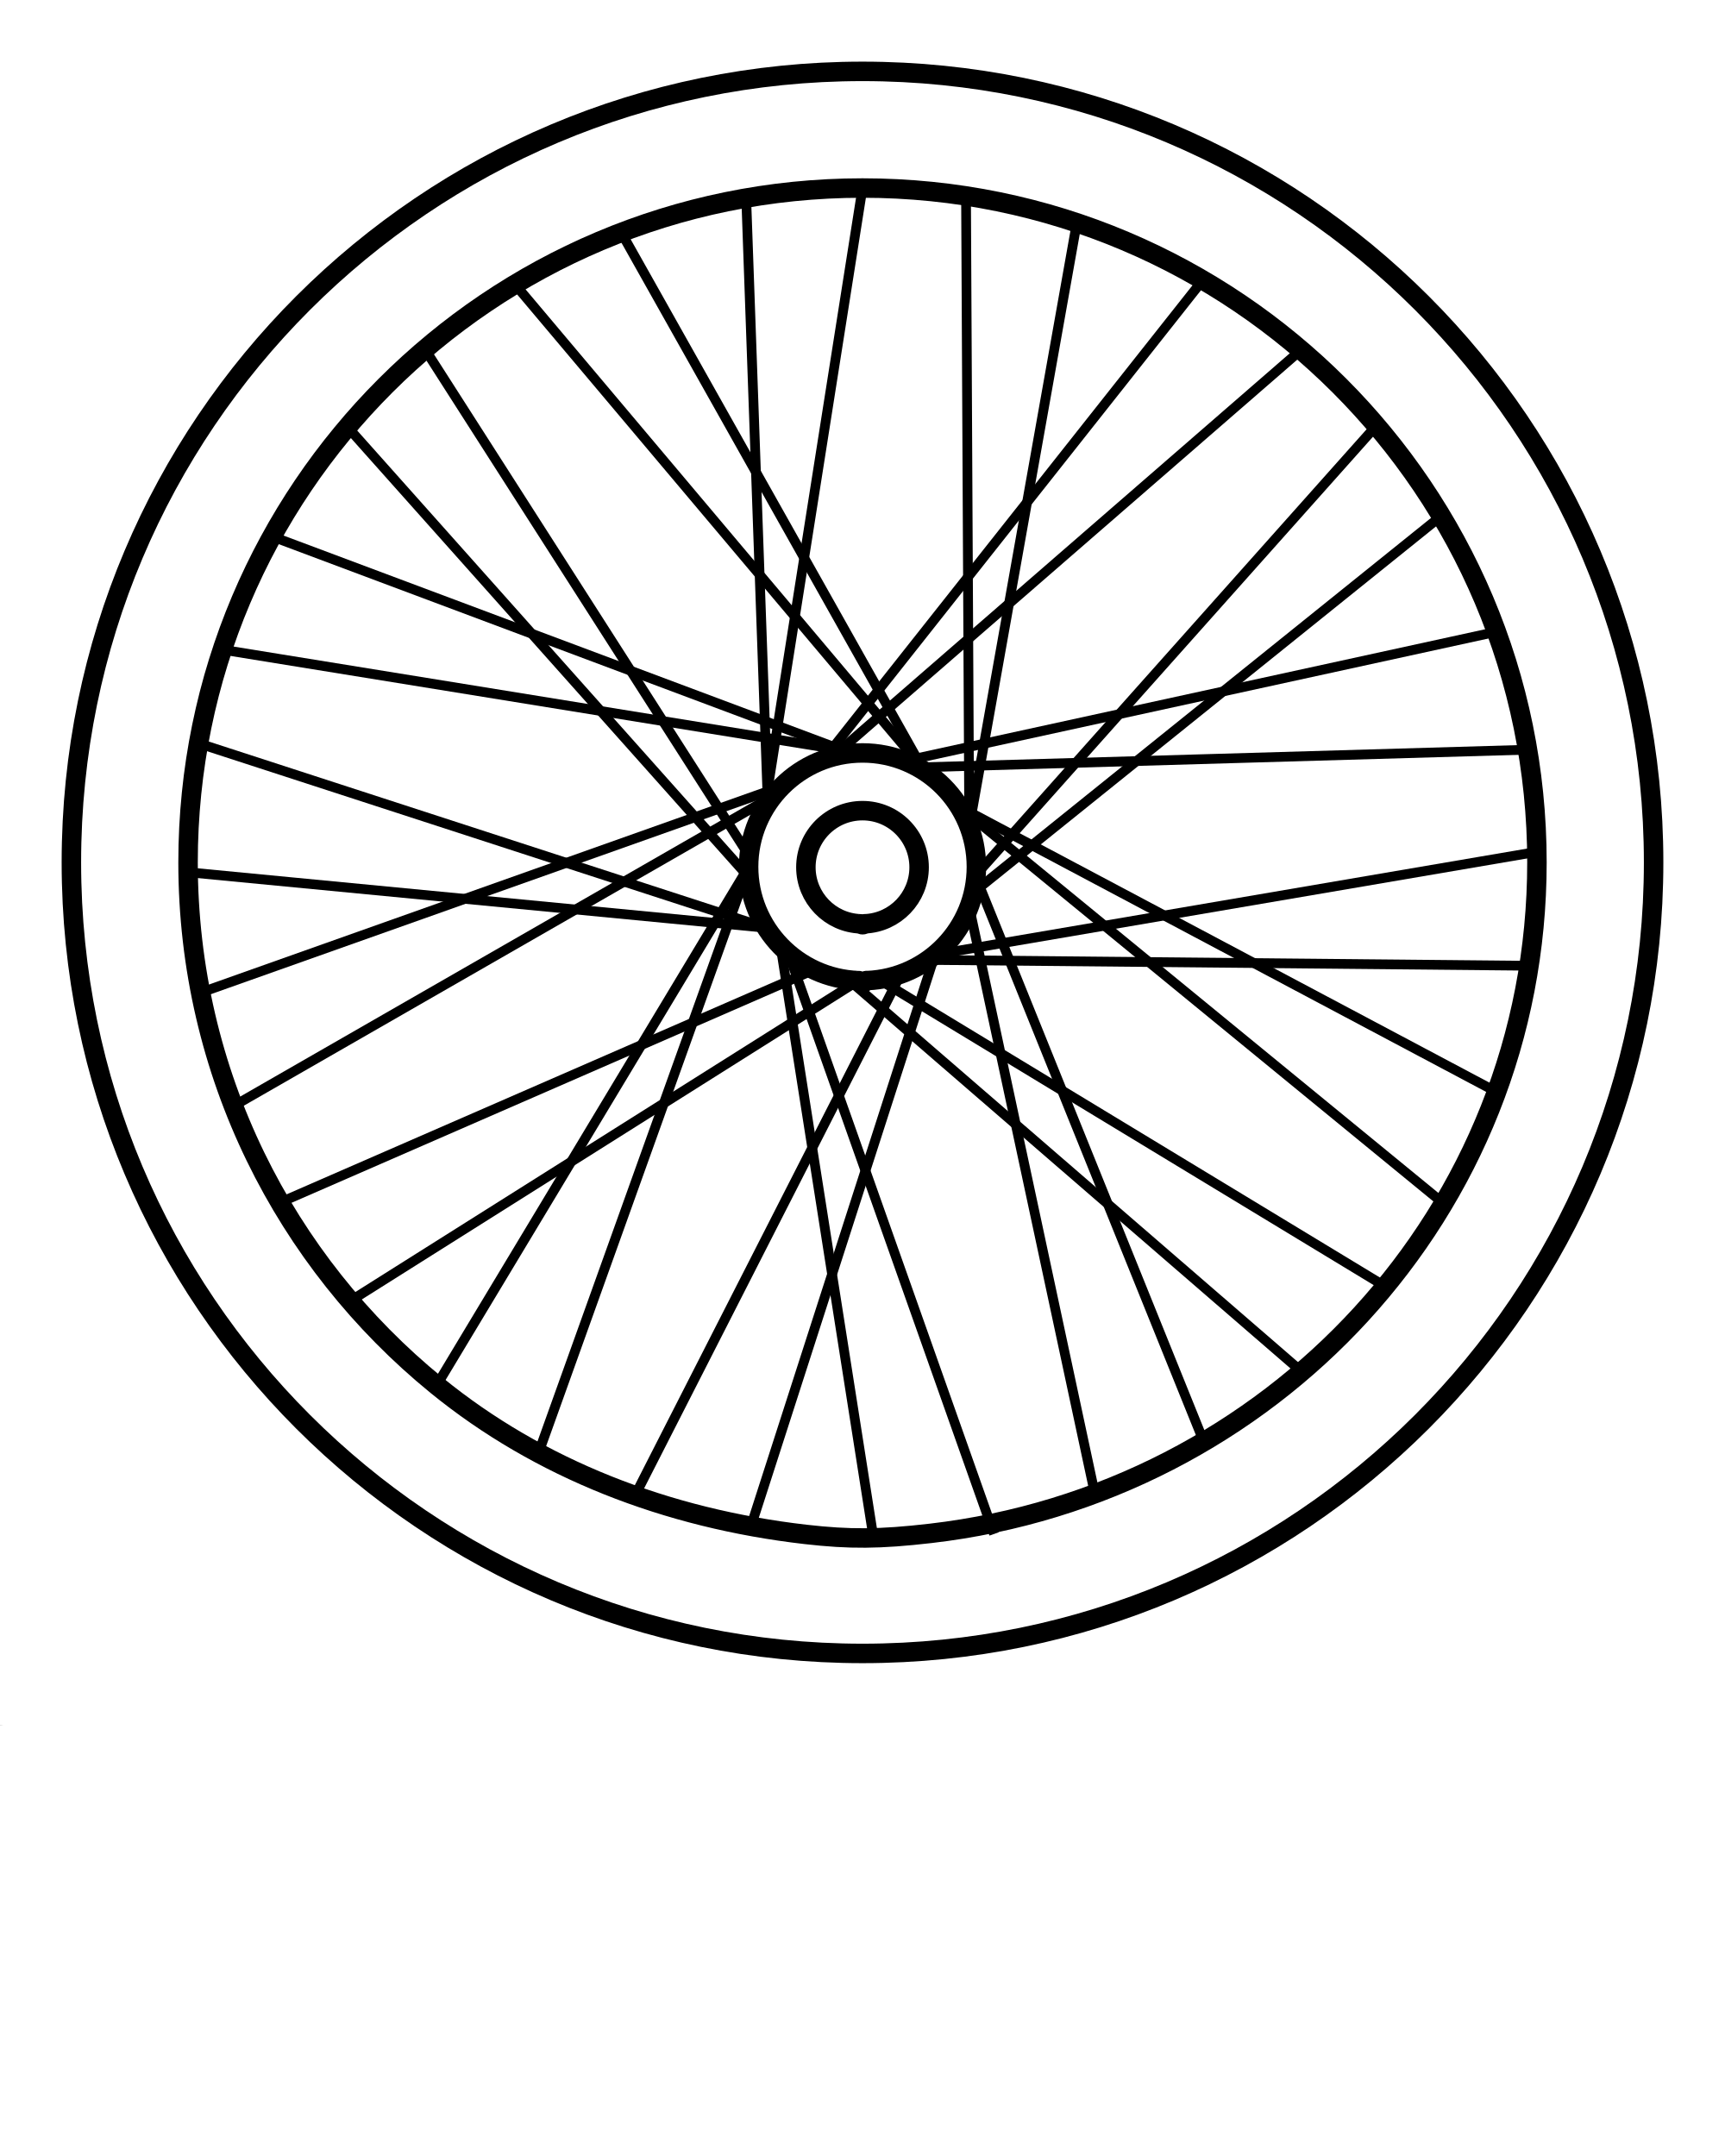
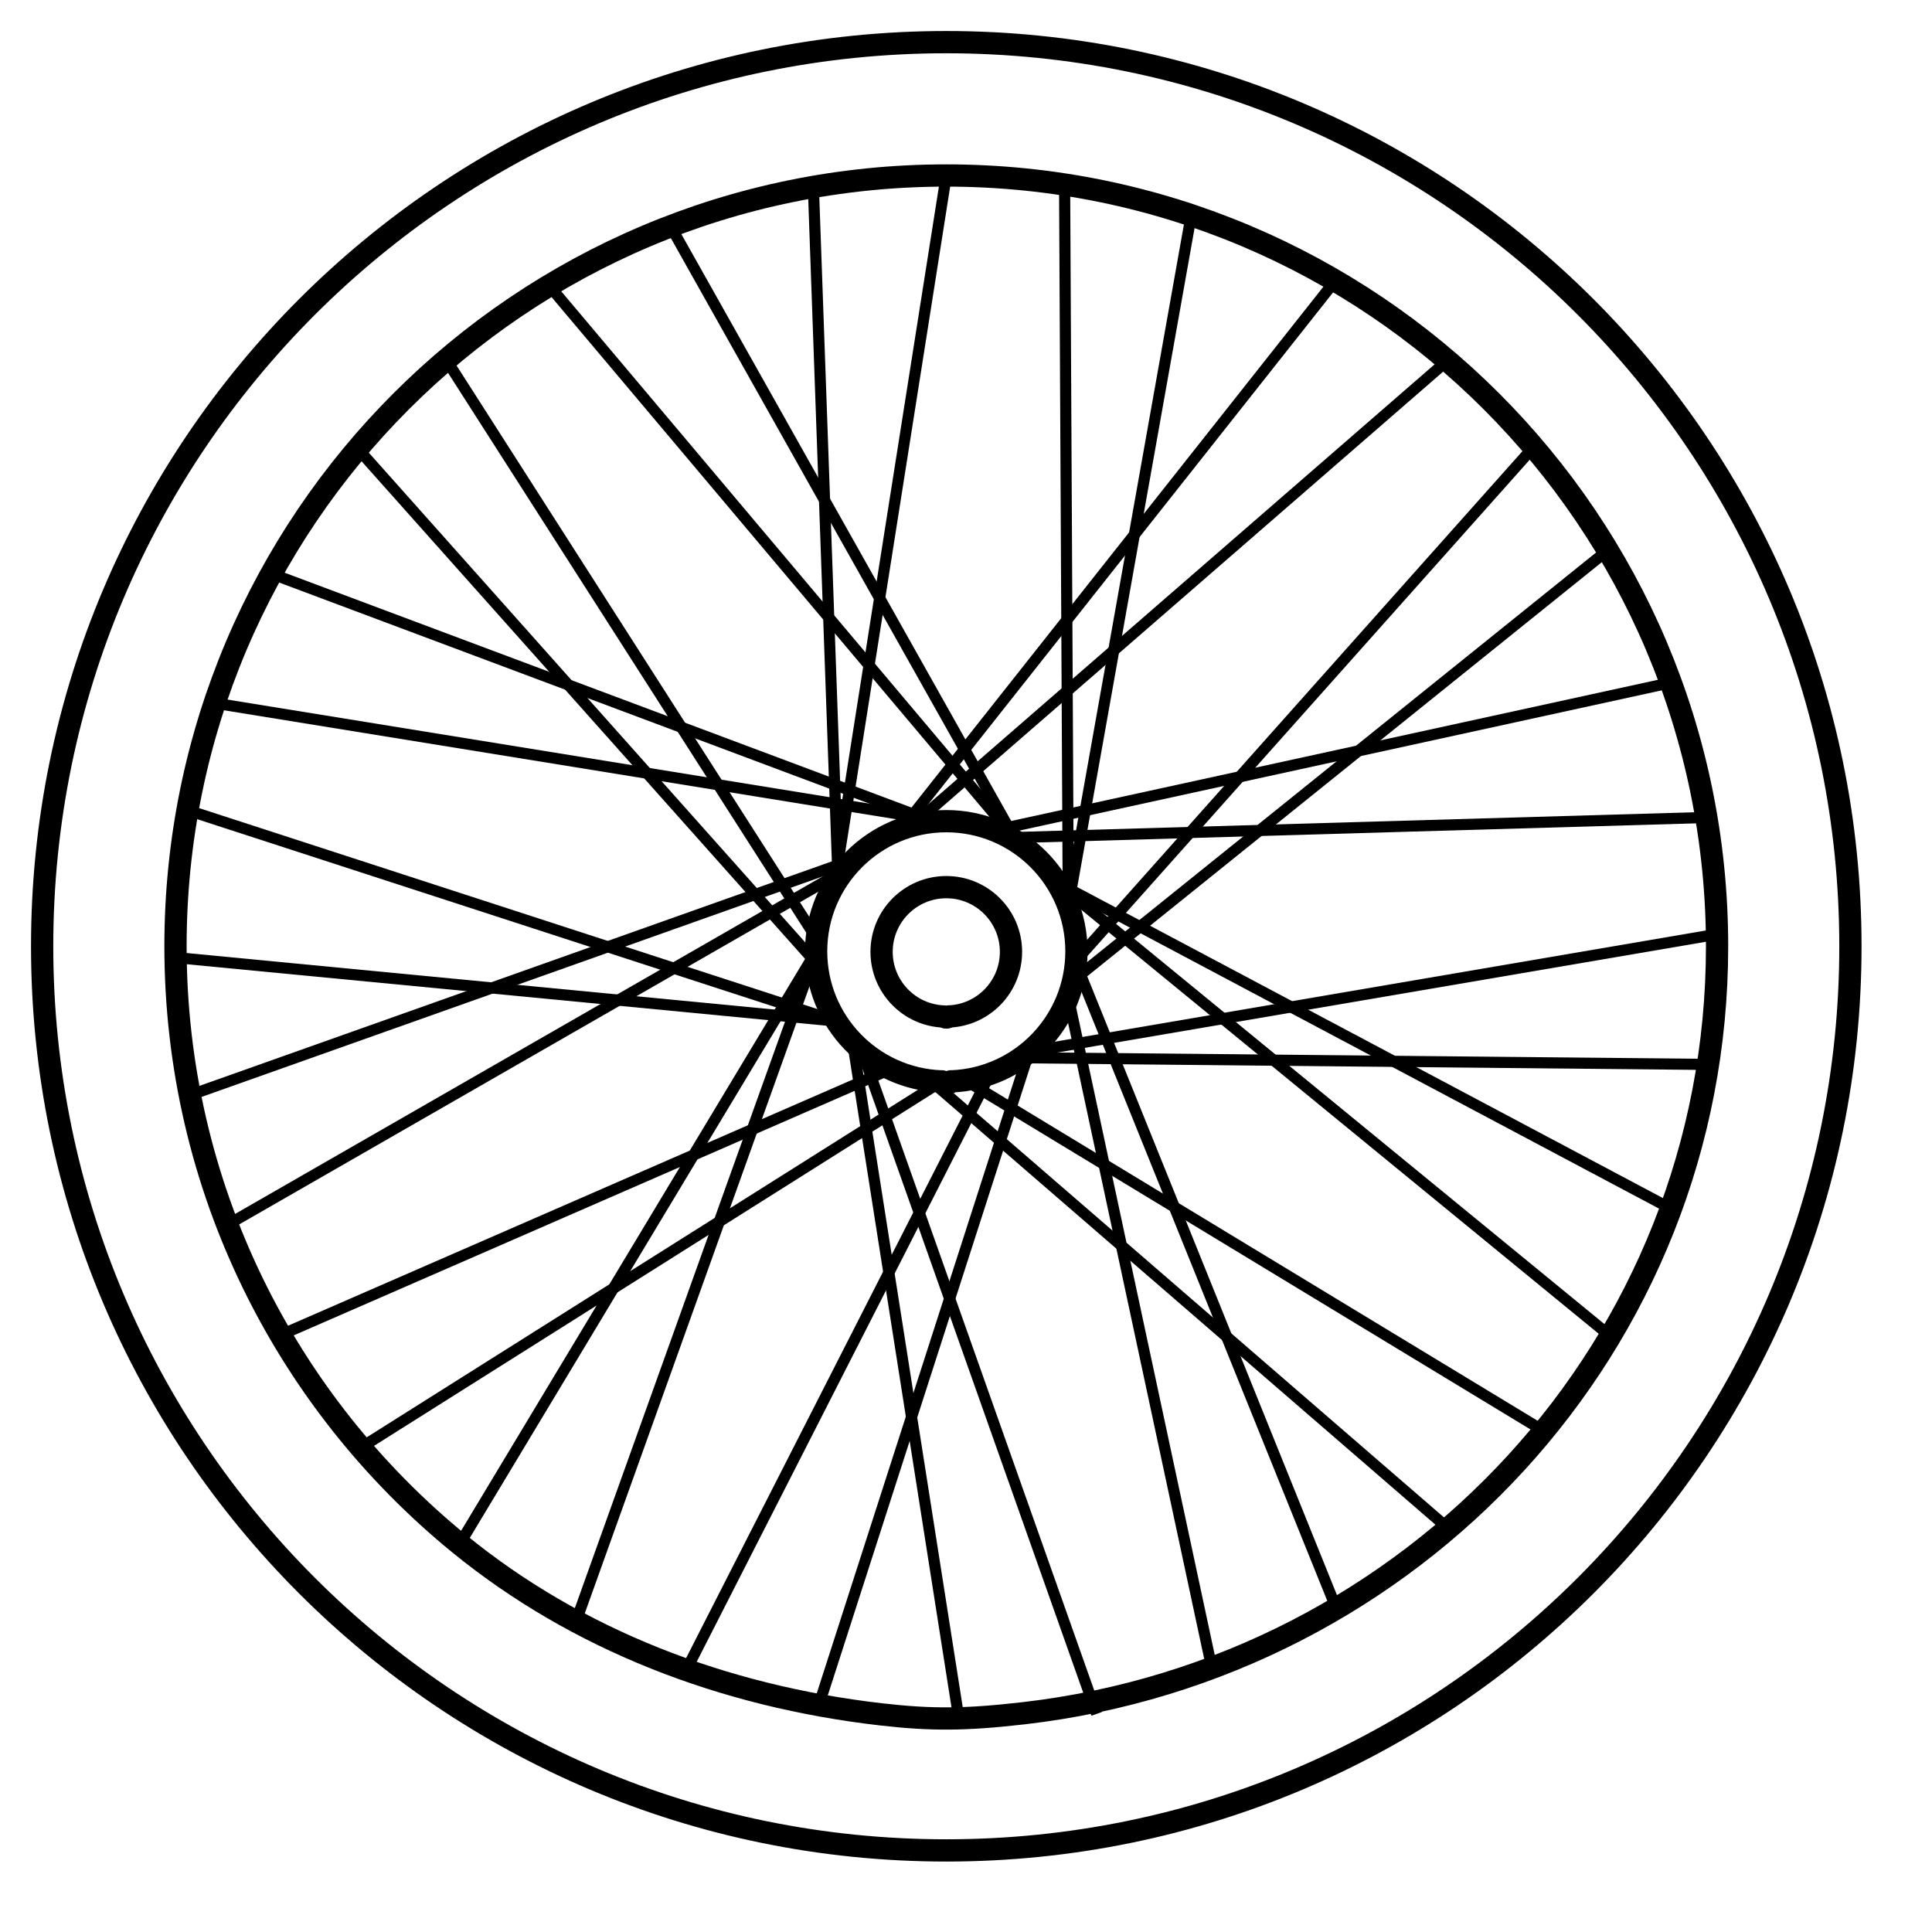
- <svg xmlns="http://www.w3.org/2000/svg" xml:space="preserve" version="1.1" style="shape-rendering:geometricPrecision;text-rendering:geometricPrecision;image-rendering:optimizeQuality;" viewBox="0 0 50000 62500" x="0px" y="0px" fill-rule="evenodd" clip-rule="evenodd">
+ <svg xmlns="http://www.w3.org/2000/svg" xml:space="preserve" version="1.1" style="shape-rendering:geometricPrecision;text-rendering:geometricPrecision;image-rendering:optimizeQuality;" viewBox="1000 1000 49000 49000" x="0px" y="0px" fill-rule="evenodd" clip-rule="evenodd">
  <defs>
    <style type="text/css">
   
    .str1 {stroke:black;stroke-width:282.22}
    .str0 {stroke:black;stroke-width:564.44}
    .fil0 {fill:none}
   
  </style>
  </defs>
  <g>
    <g>
      <circle class="fil0 str0" cx="25000" cy="25000" r="22931" />
      <path class="fil0 str0" d="M25000 5451c10797,0 19549,8752 19549,19549 0,10129 -7720,18307 -17571,19450 -1485,172 -2355,176 -3625,31 -4026,-462 -7729,-1902 -10696,-4321 -4397,-3584 -7206,-9044 -7206,-15160 0,-10797 8752,-19549 19549,-19549z" />
      <path class="fil0 str0" d="M25000 21827c1823,0 3301,1478 3301,3301 0,1777 -1404,3226 -3163,3298 -9,1 -27,-8 -27,1 2,72 -214,72 -214,0 0,-5 -11,0 -16,0 -1768,-63 -3182,-1516 -3182,-3299 0,-1823 1478,-3301 3301,-3301z" />
      <line class="fil0 str1" x1="21699" y1="25128" x2="12657" y2="40160" />
      <line class="fil0 str1" x1="21699" y1="25128" x2="15600" y2="42145" />
      <line class="fil0 str1" x1="22624" y1="27420" x2="25301" y2="44468" />
      <line class="fil0 str1" x1="28092" y1="26286" x2="31735" y2="43303" />
      <line class="fil0 str1" x1="28288" y1="25429" x2="34893" y2="41794" />
      <line class="fil0 str1" x1="27101" y1="27674" x2="21767" y2="44245" />
      <line class="fil0 str1" x1="26112" y1="28237" x2="18406" y2="43354" />
      <line class="fil0 str1" x1="22856" y1="27638" x2="28813" y2="44468" />
      <line class="fil0 str1" x1="24881" y1="28427" x2="10151" y2="37715" />
      <line class="fil0 str1" x1="23590" y1="28114" x2="8116" y2="34860" />
      <line class="fil0 str1" x1="22212" y1="26897" x2="5755" y2="21548" />
      <line class="fil0 str1" x1="22212" y1="26897" x2="5453" y2="25286" />
      <line class="fil0 str1" x1="22666" y1="22794" x2="5816" y2="28776" />
      <line class="fil0 str1" x1="22416" y1="23073" x2="6766" y2="32064" />
      <line class="fil0 str1" x1="21593" y1="25304" x2="10072" y2="12377" />
      <line class="fil0 str1" x1="21714" y1="24809" x2="12317" y2="10123" />
      <line class="fil0 str1" x1="24430" y1="21749" x2="7883" y2="15550" />
      <line class="fil0 str1" x1="24430" y1="21749" x2="6444" y2="18833" />
      <line class="fil0 str1" x1="22242" y1="22944" x2="21629" y2="5741" />
      <line class="fil0 str1" x1="22242" y1="22944" x2="25000" y2="5451" />
      <line class="fil0 str1" x1="26722" y1="22243" x2="14927" y2="8243" />
      <line class="fil0 str1" x1="26722" y1="22243" x2="18007" y2="6739" />
      <line class="fil0 str1" x1="24124" y1="21700" x2="34865" y2="8119" />
      <line class="fil0 str1" x1="24294" y1="21800" x2="37709" y2="10146" />
      <line class="fil0 str1" x1="28094" y1="23974" x2="31212" y2="6459" />
      <line class="fil0 str1" x1="28094" y1="23974" x2="28000" y2="5500" />
      <line class="fil0 str1" x1="28293" y1="25358" x2="39895" y2="12338" />
      <line class="fil0 str1" x1="28218" y1="25867" x2="41775" y2="14957" />
      <line class="fil0 str1" x1="26513" y1="21996" x2="43376" y2="18314" />
      <line class="fil0 str1" x1="26722" y1="22243" x2="44277" y2="21733" />
      <line class="fil0 str1" x1="27802" y1="23382" x2="43379" y2="31654" />
      <line class="fil0 str1" x1="27802" y1="23382" x2="41842" y2="34887" />
      <line class="fil0 str1" x1="27101" y1="27674" x2="44547" y2="24694" />
      <line class="fil0 str1" x1="26901" y1="27827" x2="44320" y2="27996" />
      <line class="fil0 str1" x1="25476" y1="28395" x2="40153" y2="37293" />
      <line class="fil0 str1" x1="24601" y1="28405" x2="37731" y2="39765" />
      <path class="fil0 str0" d="M25000 23500c906,0 1641,735 1641,1641 0,883 -698,1603 -1573,1639 -4,1 -13,-4 -13,1 1,35 -106,35 -106,0 0,-3 -6,0 -8,0 -879,-31 -1582,-754 -1582,-1640 0,-906 735,-1641 1641,-1641z" />
    </g>
  </g>
-   <text x="0" y="50015" fill="#000000" font-size="5px" font-weight="bold" font-family="'Helvetica Neue', Helvetica, Arial-Unicode, Arial, Sans-serif">Created by Oleksandr Panasovskyi</text>
-   <text x="0" y="50020" fill="#000000" font-size="5px" font-weight="bold" font-family="'Helvetica Neue', Helvetica, Arial-Unicode, Arial, Sans-serif">from the Noun Project</text>
</svg>
